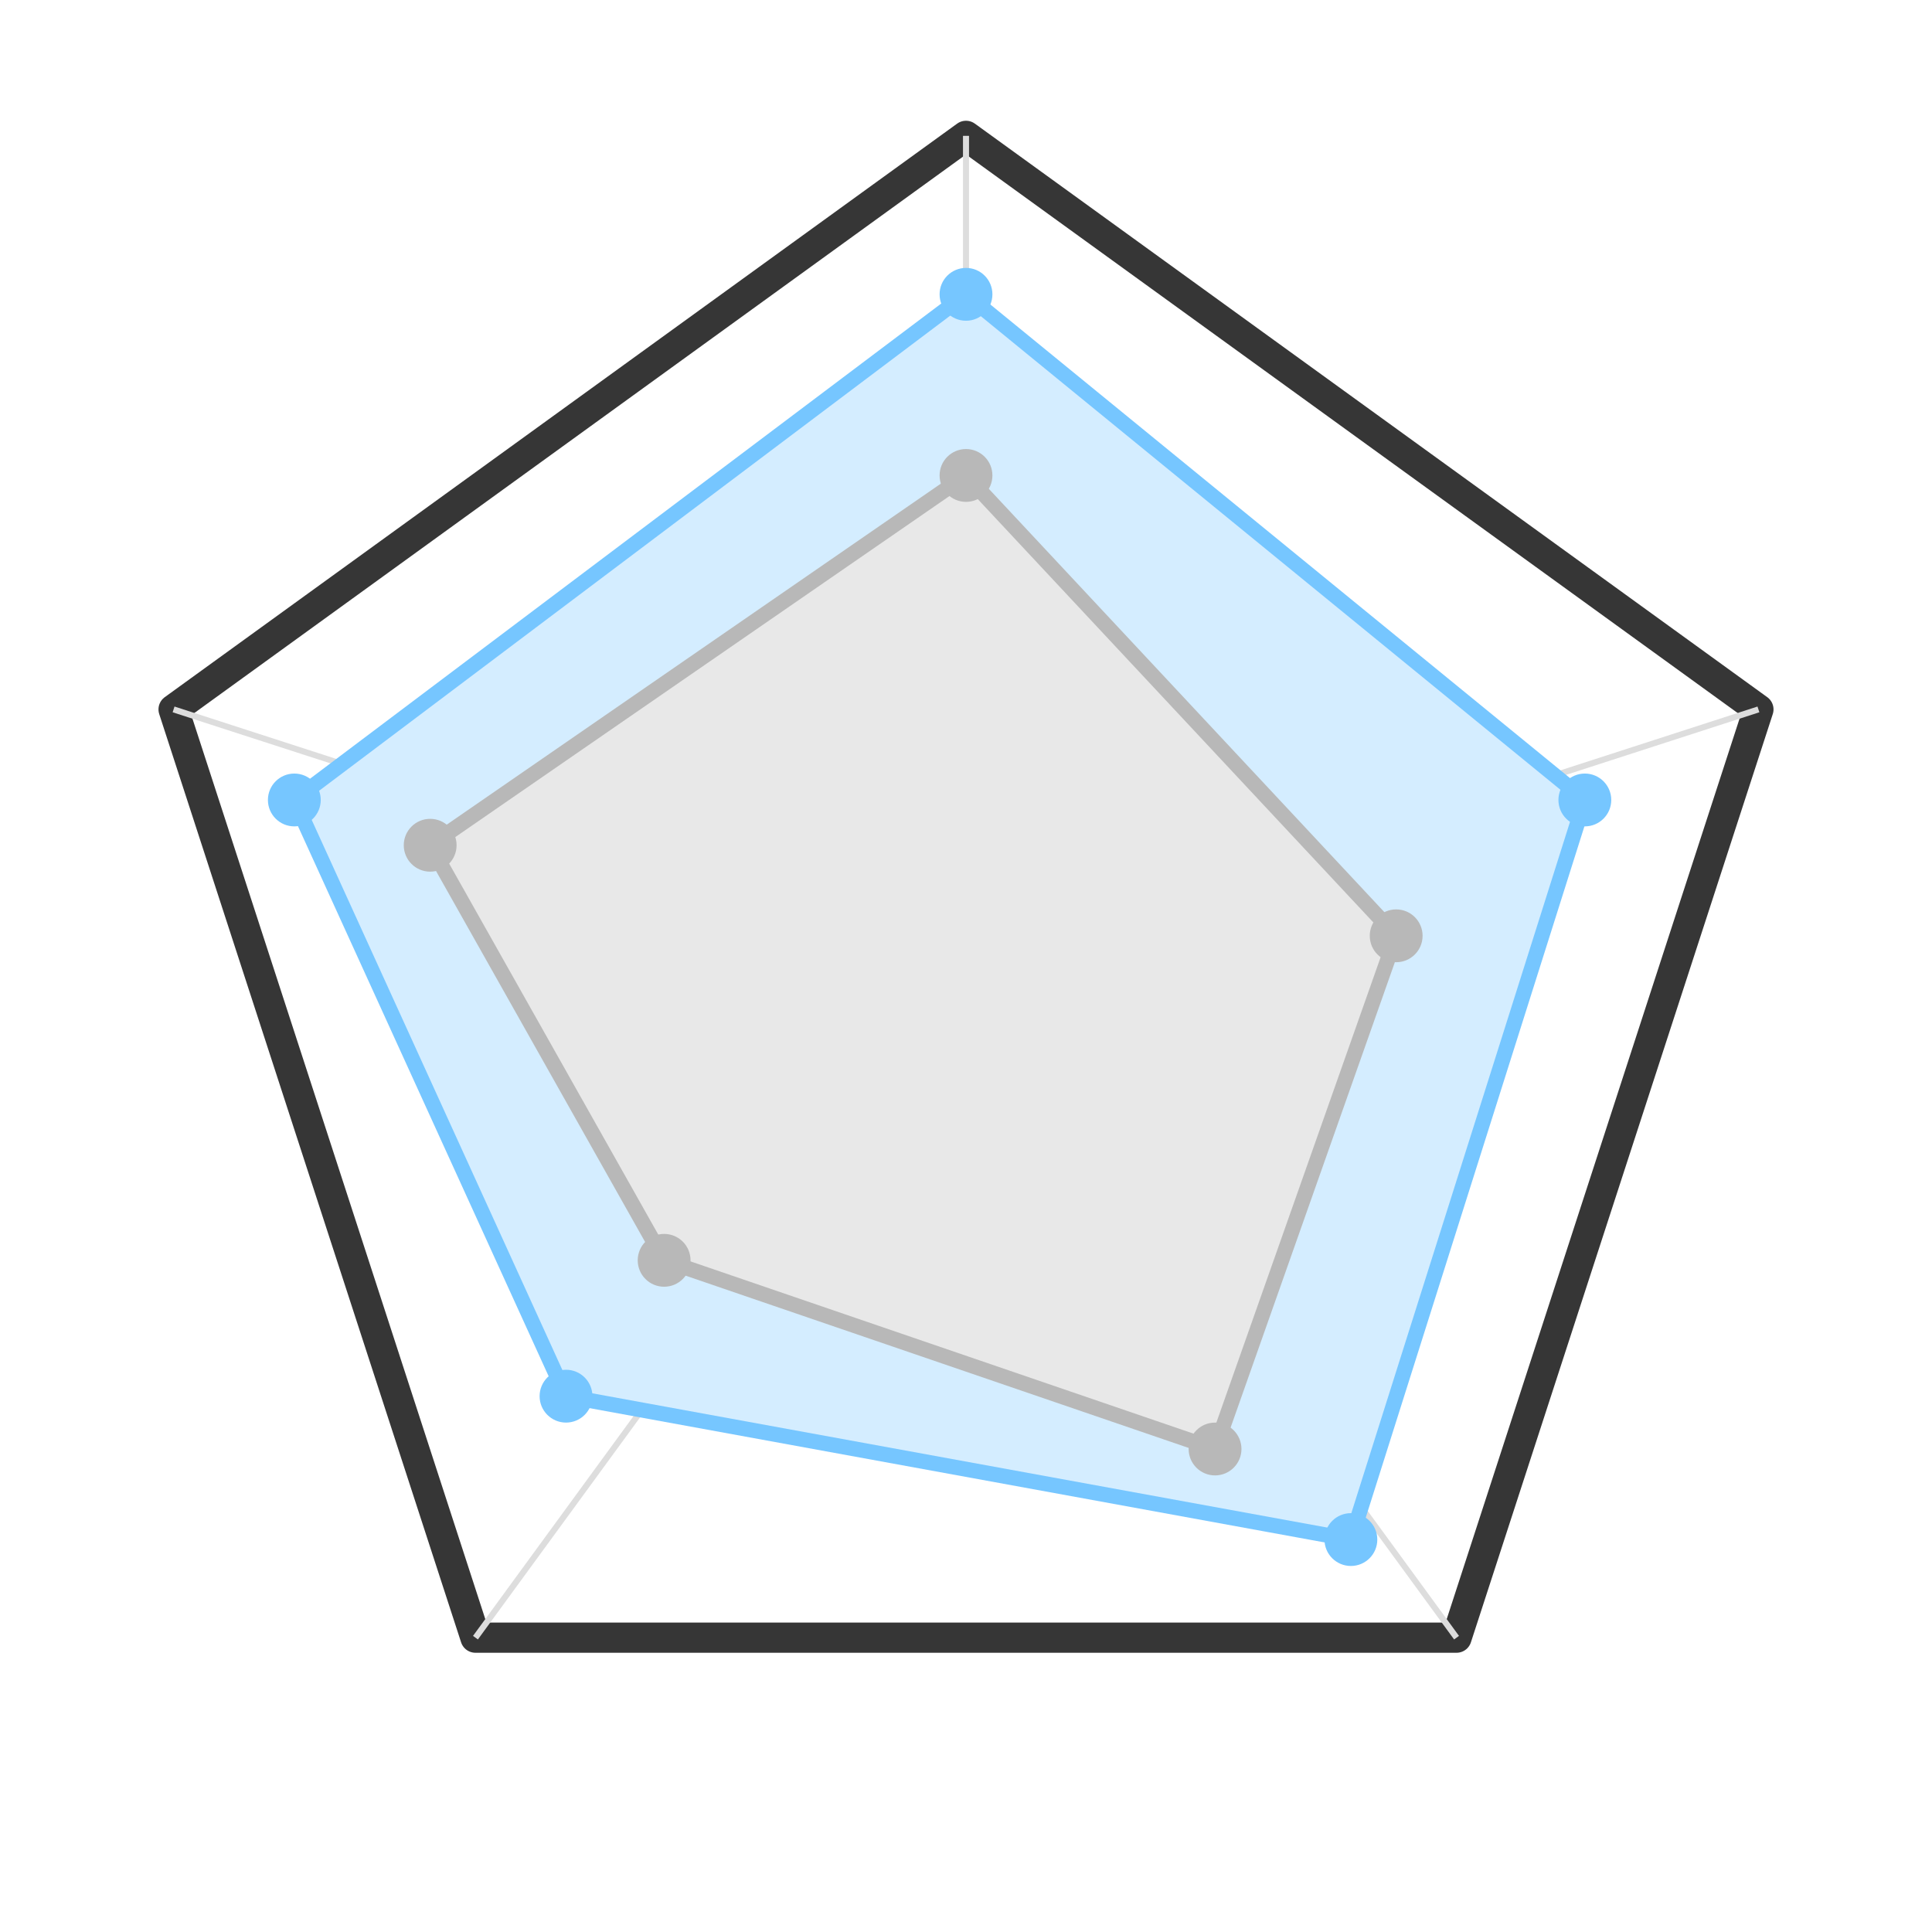
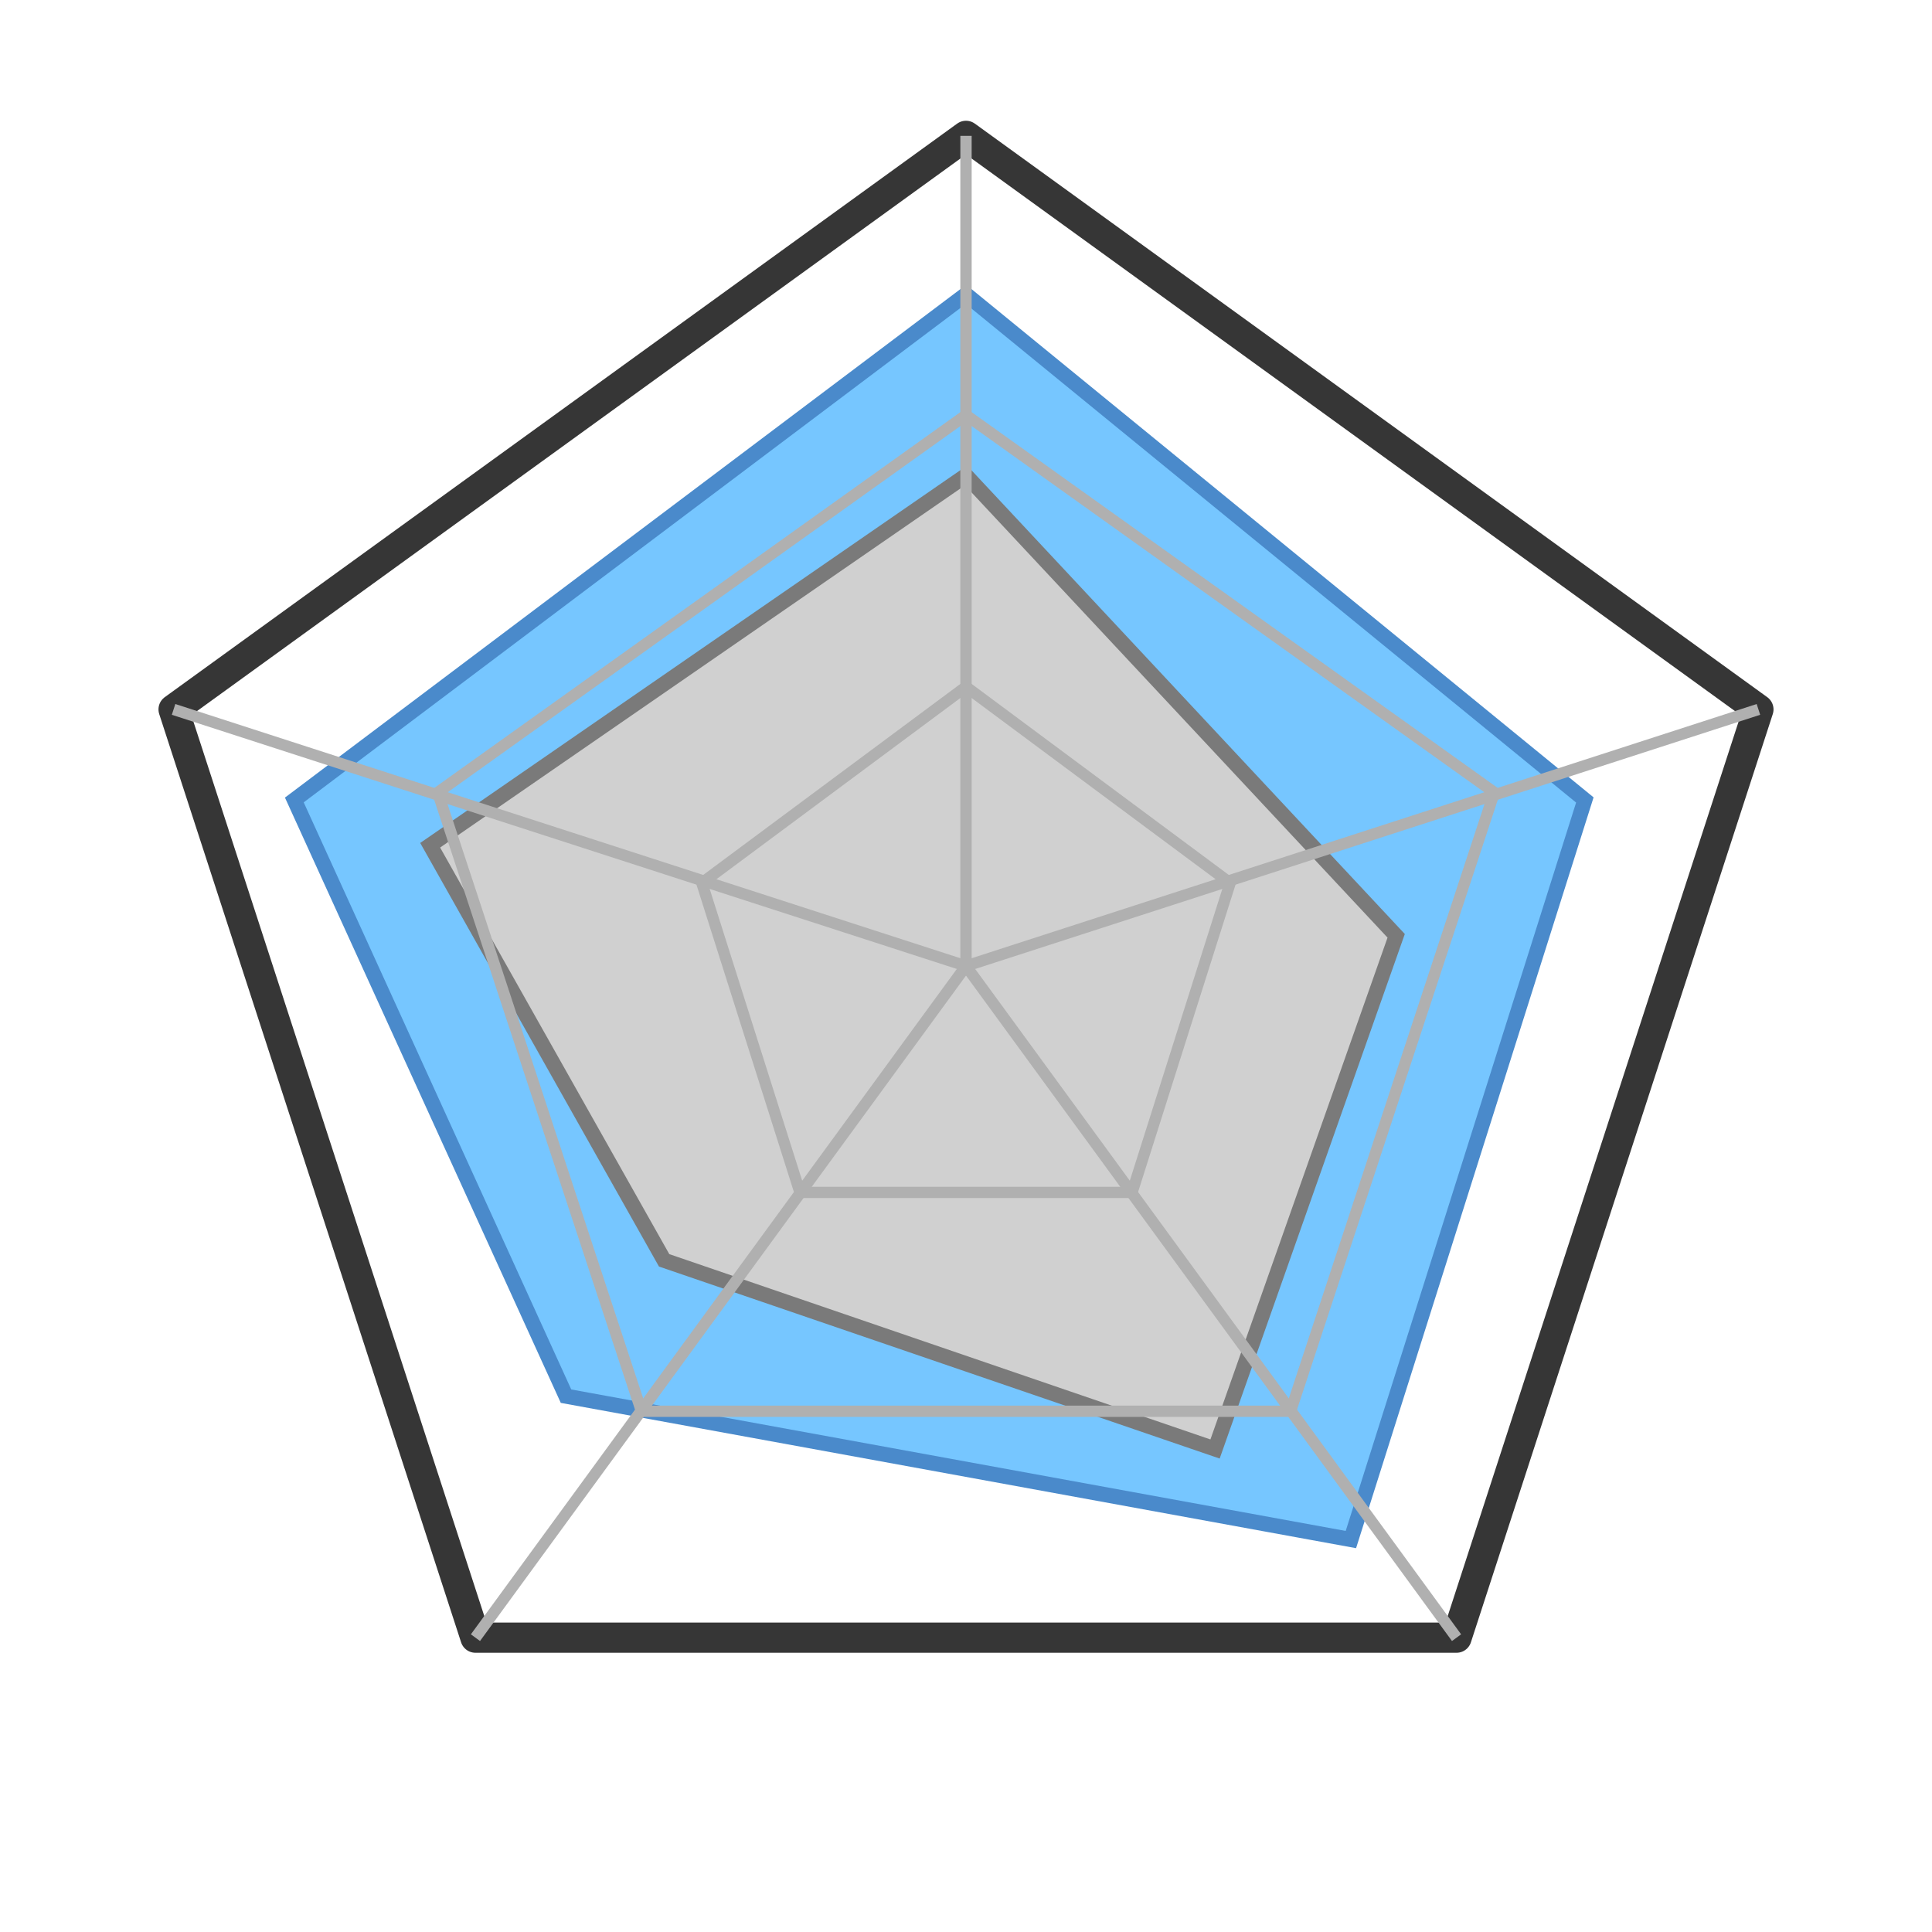
<svg xmlns="http://www.w3.org/2000/svg" viewBox="0 0 256 256" width="256" height="256">
  <polygon points="128,18 233,94 193,217 63,217 23,94" fill="none" stroke="#363636" stroke-width="4" stroke-linejoin="round" />
-   <polygon points="128,55 198,105 171,187 85,187 58,105" fill="none" stroke="#e8e8e8" stroke-width="0.8" />
-   <polygon points="128,91 163,117 150,158 106,158 93,117" fill="none" stroke="#eee" stroke-width="0.6" />
-   <line x1="128" y1="128" x2="128" y2="18" stroke="#ddd" stroke-width="0.8" />
-   <line x1="128" y1="128" x2="233" y2="94" stroke="#ddd" stroke-width="0.8" />
-   <line x1="128" y1="128" x2="193" y2="217" stroke="#ddd" stroke-width="0.8" />
-   <line x1="128" y1="128" x2="63" y2="217" stroke="#ddd" stroke-width="0.8" />
-   <line x1="128" y1="128" x2="23" y2="94" stroke="#ddd" stroke-width="0.8" />
-   <polygon points="128,39 210,106 179,204 75,185 39,106" fill="#d4edff" stroke="#76c6ff" stroke-width="2" />
-   <polygon points="128,63 185,124 161,192 88,167 57,112" fill="#e8e8e8" stroke="#B8B8B8" stroke-width="2" />
-   <circle cx="128" cy="39" r="3.5" fill="#76c6ff" />
-   <circle cx="210" cy="106" r="3.5" fill="#76c6ff" />
-   <circle cx="179" cy="204" r="3.5" fill="#76c6ff" />
-   <circle cx="75" cy="185" r="3.5" fill="#76c6ff" />
-   <circle cx="39" cy="106" r="3.5" fill="#76c6ff" />
-   <circle cx="128" cy="63" r="3.5" fill="#B8B8B8" />
-   <circle cx="185" cy="124" r="3.5" fill="#B8B8B8" />
-   <circle cx="161" cy="192" r="3.5" fill="#B8B8B8" />
-   <circle cx="88" cy="167" r="3.5" fill="#B8B8B8" />
-   <circle cx="57" cy="112" r="3.5" fill="#B8B8B8" />
+   <polygon points="128,39 210,106 179,204 75,185 39,106" fill="#76c6ff" stroke="#4a8acb" stroke-width="2" />
+   <polygon points="128,63 185,124 161,192 88,167 57,112" fill="#d0d0d0" stroke="#7a7a7a" stroke-width="2" />
+   <polygon points="128,55 198,105 171,187 85,187 58,105" fill="none" stroke="#b0b0b0" stroke-width="1.5" />
+   <polygon points="128,91 163,117 150,158 106,158 93,117" fill="none" stroke="#b0b0b0" stroke-width="1.5" />
+   <line x1="128" y1="128" x2="128" y2="18" stroke="#b0b0b0" stroke-width="1.5" />
+   <line x1="128" y1="128" x2="233" y2="94" stroke="#b0b0b0" stroke-width="1.5" />
+   <line x1="128" y1="128" x2="193" y2="217" stroke="#b0b0b0" stroke-width="1.5" />
+   <line x1="128" y1="128" x2="63" y2="217" stroke="#b0b0b0" stroke-width="1.5" />
+   <line x1="128" y1="128" x2="23" y2="94" stroke="#b0b0b0" stroke-width="1.5" />
</svg>
